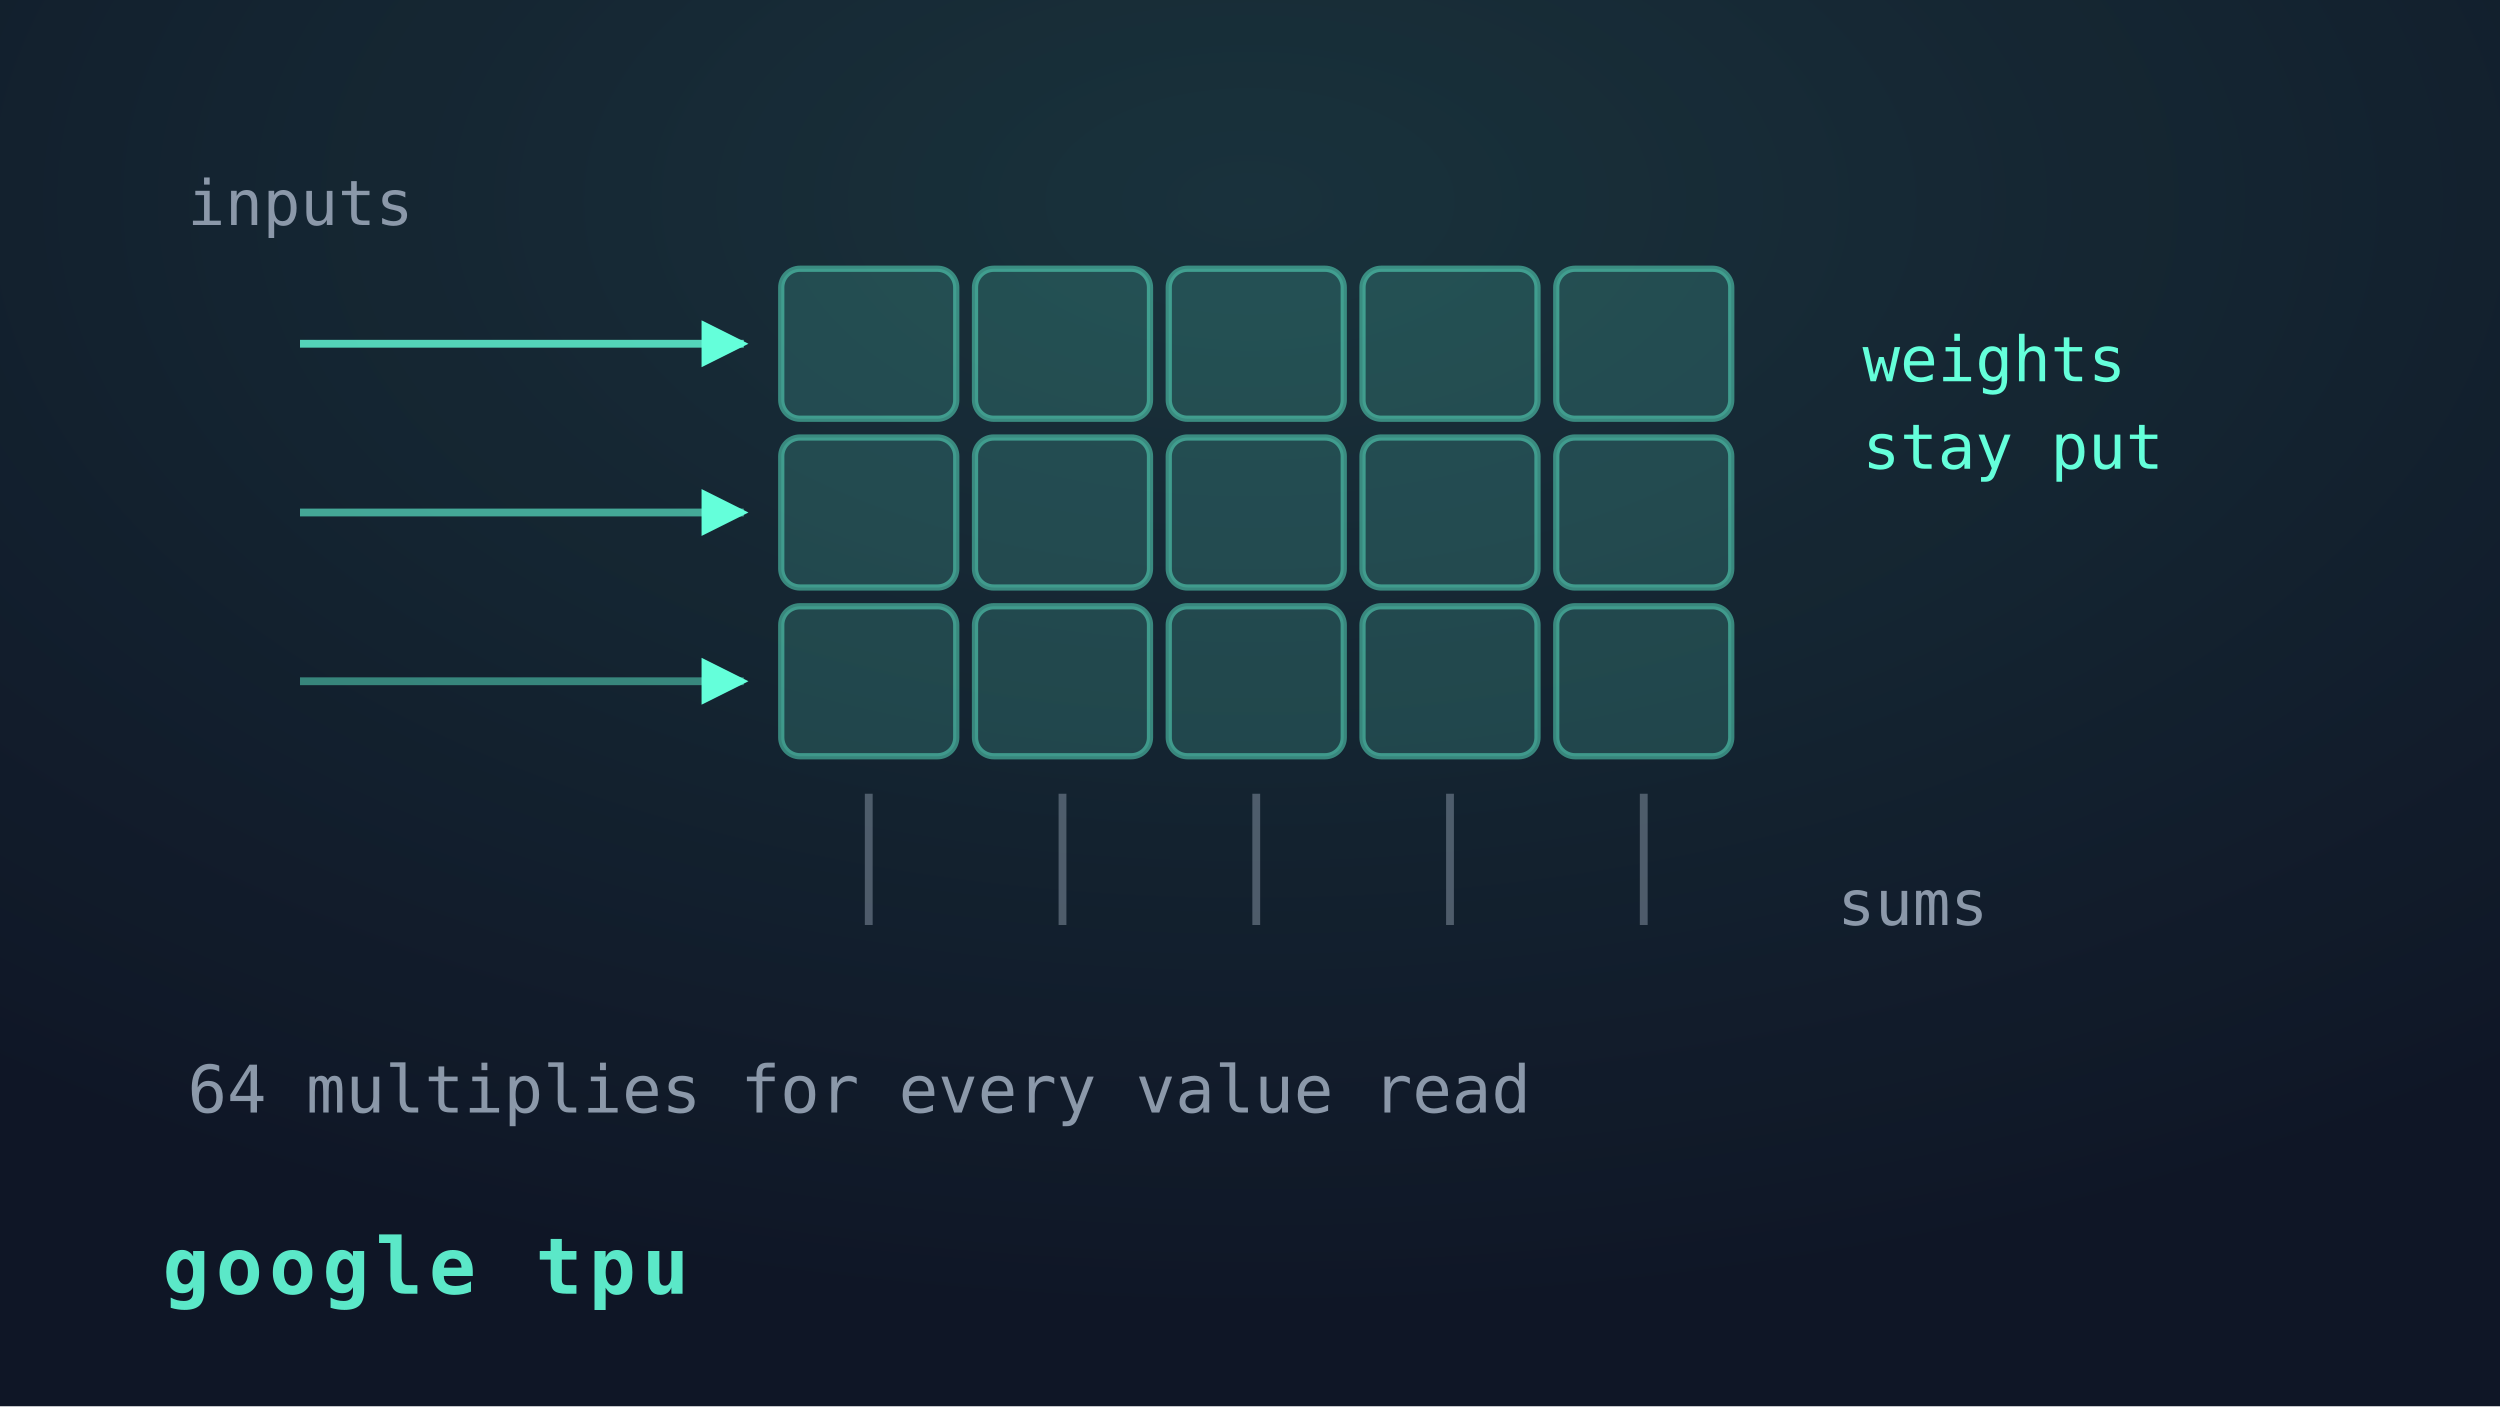
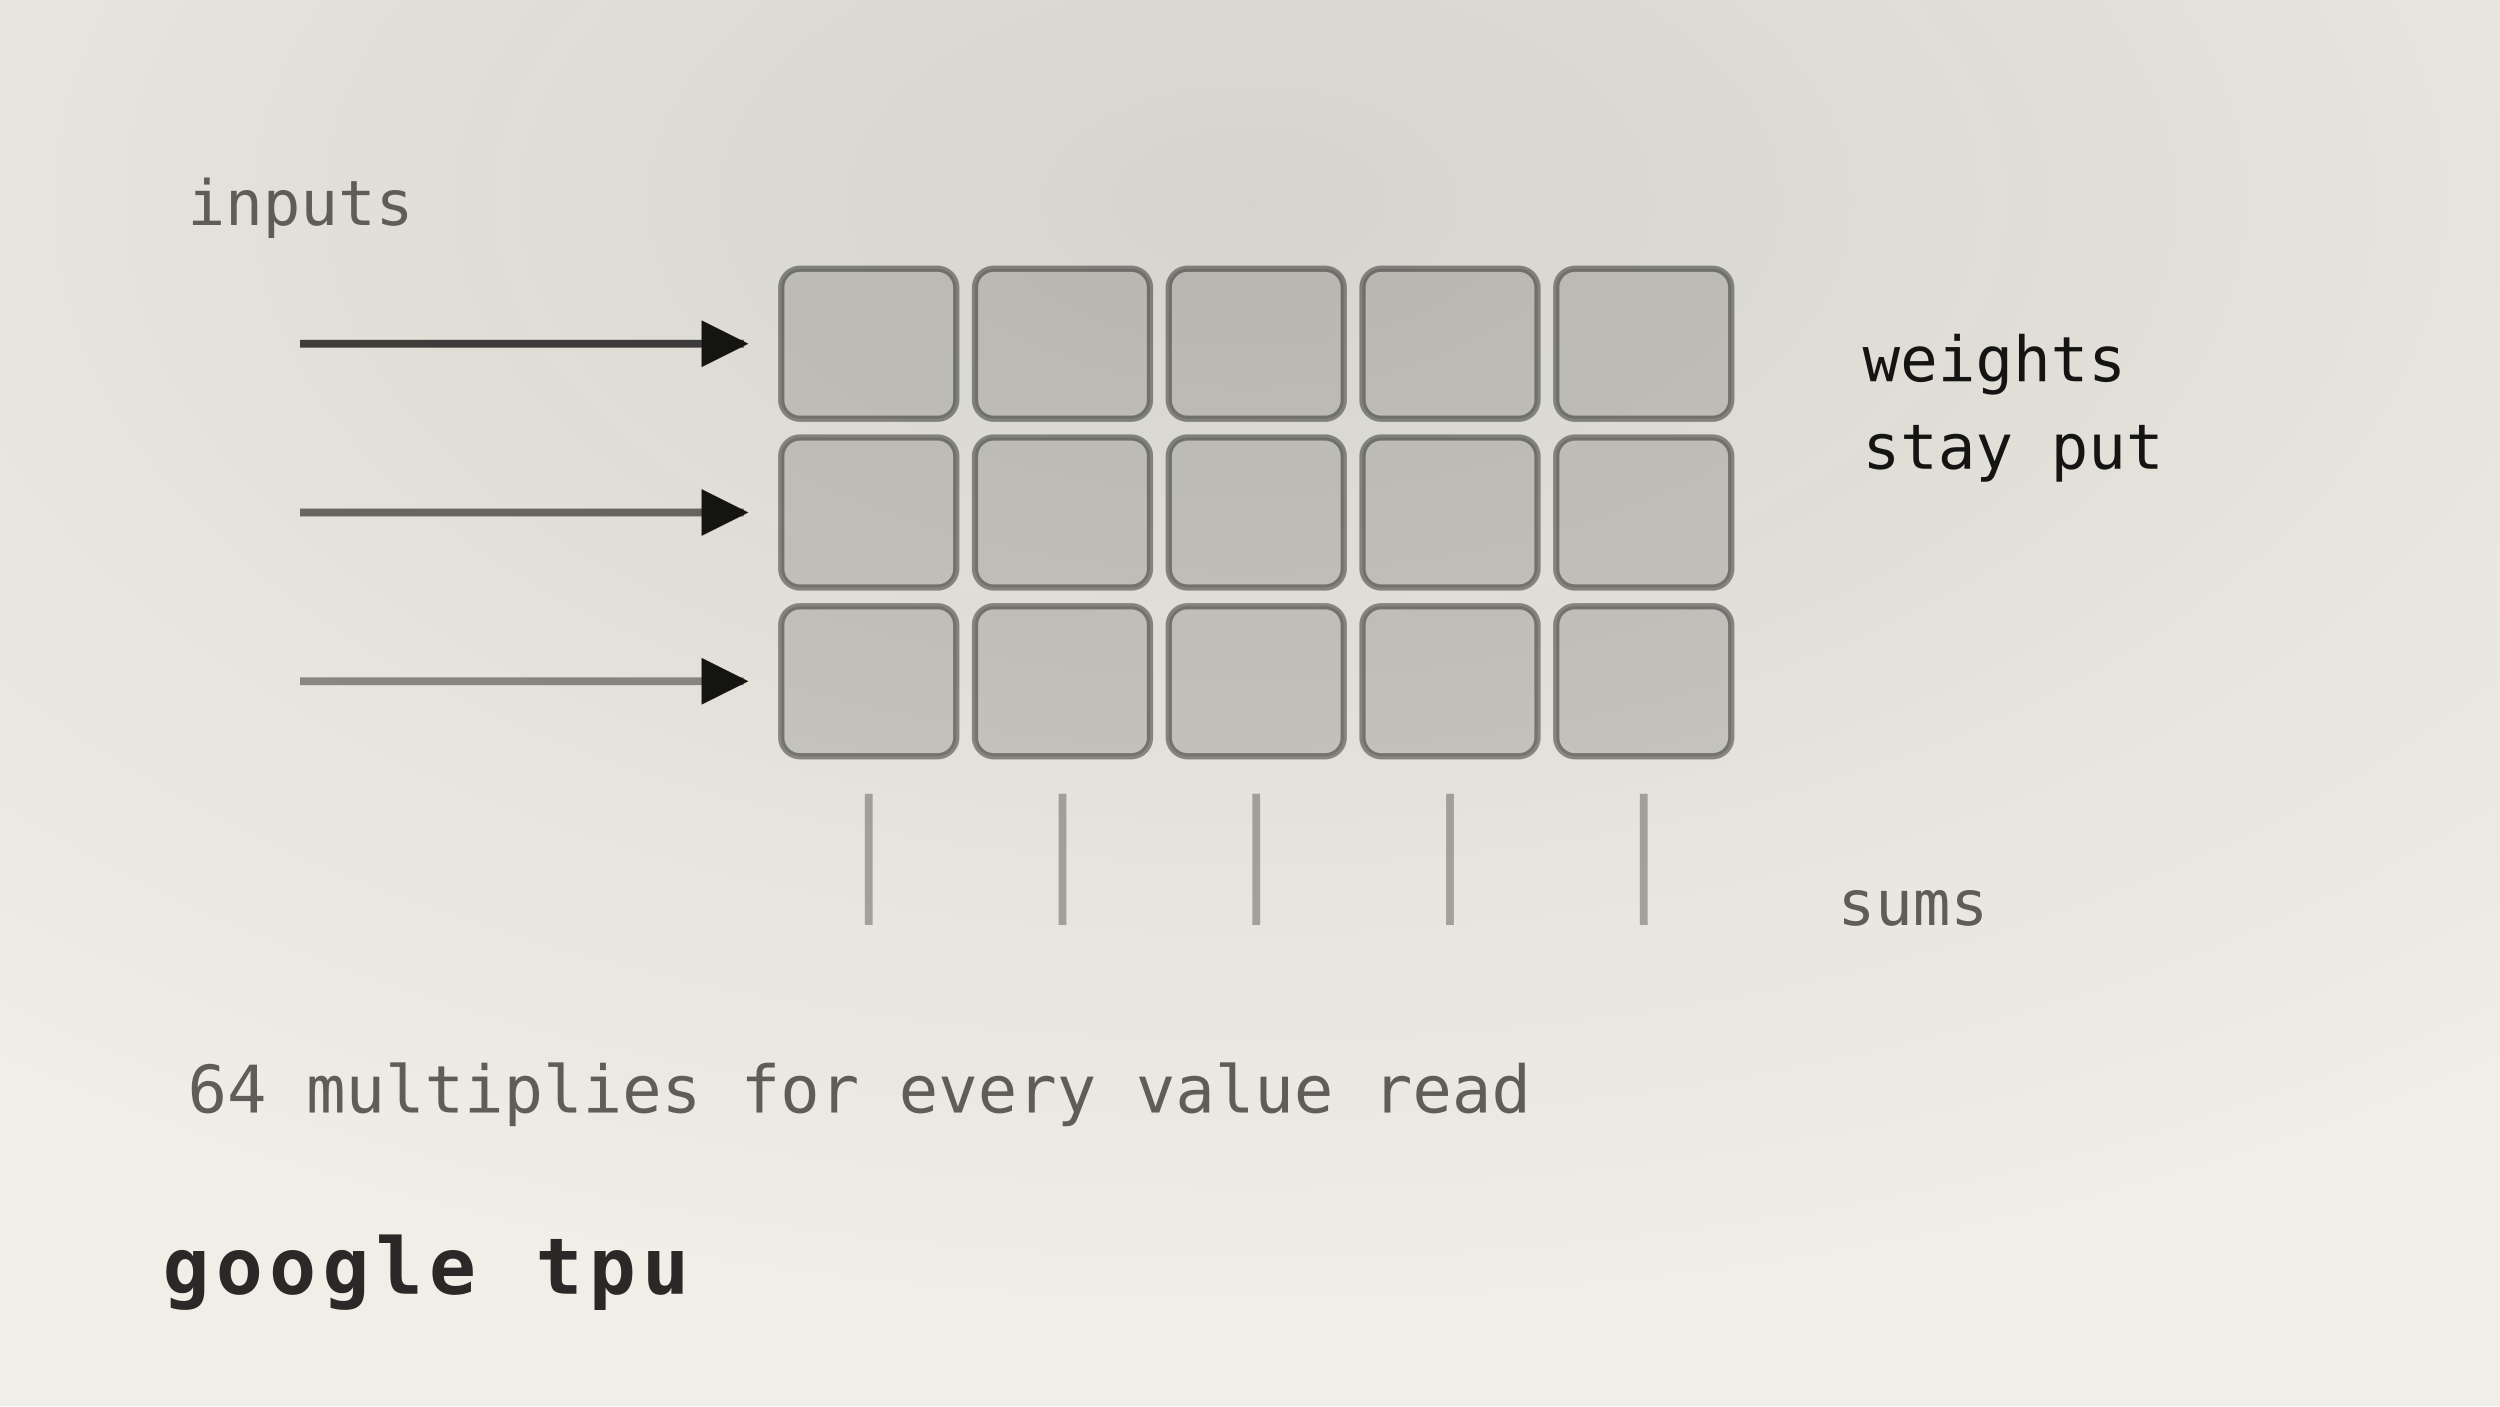
<svg xmlns="http://www.w3.org/2000/svg" viewBox="0 0 800 450" width="800" height="450" role="img" aria-label="Google TPU: a grid of multiply-accumulate cells with values entering from the left and sums flowing downward.">
  <defs>
    <radialGradient id="glow" cx="50%" cy="14%" r="80%">
-       <stop offset="0%" stop-color="#64FFDA" stop-opacity="0.12" />
-       <stop offset="100%" stop-color="#64FFDA" stop-opacity="0" />
+       <stop offset="0%" stop-color="#141413" stop-opacity="0.12" />
+       <stop offset="100%" stop-color="#141413" stop-opacity="0" />
    </radialGradient>
    <marker id="a" viewBox="0 0 10 10" refX="9" refY="5" markerWidth="6" markerHeight="6" orient="auto-start-reverse">
-       <path d="M0 0 L10 5 L0 10 z" fill="#64FFDA" />
+       <path d="M0 0 L10 5 L0 10 z" fill="#141413" />
    </marker>
  </defs>
-   <rect width="800" height="450" fill="#0F1626" />
+   <rect width="800" height="450" fill="#F0EEE6" />
  <rect width="800" height="450" fill="url(#glow)" />
-   <g fill="#64FFDA" fill-opacity="0.16" stroke="#64FFDA" stroke-opacity="0.45" stroke-width="2">
+   <g fill="#141413" fill-opacity="0.16" stroke="#141413" stroke-opacity="0.45" stroke-width="2">
    <rect x="250" y="86" width="56" height="48" rx="6" />
    <rect x="312" y="86" width="56" height="48" rx="6" />
    <rect x="374" y="86" width="56" height="48" rx="6" />
    <rect x="436" y="86" width="56" height="48" rx="6" />
    <rect x="498" y="86" width="56" height="48" rx="6" />
    <rect x="250" y="140" width="56" height="48" rx="6" />
    <rect x="312" y="140" width="56" height="48" rx="6" />
    <rect x="374" y="140" width="56" height="48" rx="6" />
    <rect x="436" y="140" width="56" height="48" rx="6" />
    <rect x="498" y="140" width="56" height="48" rx="6" />
    <rect x="250" y="194" width="56" height="48" rx="6" />
    <rect x="312" y="194" width="56" height="48" rx="6" />
    <rect x="374" y="194" width="56" height="48" rx="6" />
    <rect x="436" y="194" width="56" height="48" rx="6" />
    <rect x="498" y="194" width="56" height="48" rx="6" />
  </g>
-   <path d="M96 110 H238" stroke="#64FFDA" stroke-opacity="0.8" stroke-width="2.5" marker-end="url(#a)" />
-   <path d="M96 164 H238" stroke="#64FFDA" stroke-opacity="0.6" stroke-width="2.5" marker-end="url(#a)" />
-   <path d="M96 218 H238" stroke="#64FFDA" stroke-opacity="0.45" stroke-width="2.5" marker-end="url(#a)" />
-   <text x="60" y="72" font-family="ui-monospace, SFMono-Regular, Menlo, Consolas, monospace" font-size="20" fill="#8B98A9">inputs</text>
-   <g stroke="#8B98A9" stroke-opacity="0.5" stroke-width="2.5">
+   <path d="M96 110 H238" stroke="#141413" stroke-opacity="0.8" stroke-width="2.5" marker-end="url(#a)" />
+   <path d="M96 164 H238" stroke="#141413" stroke-opacity="0.6" stroke-width="2.5" marker-end="url(#a)" />
+   <path d="M96 218 H238" stroke="#141413" stroke-opacity="0.45" stroke-width="2.5" marker-end="url(#a)" />
+   <text x="60" y="72" font-family="ui-monospace, SFMono-Regular, Menlo, Consolas, monospace" font-size="20" fill="#5E5D59">inputs</text>
+   <g stroke="#5E5D59" stroke-opacity="0.5" stroke-width="2.5">
    <path d="M278 254 V296" />
    <path d="M340 254 V296" />
    <path d="M402 254 V296" />
    <path d="M464 254 V296" />
    <path d="M526 254 V296" />
  </g>
-   <text x="588" y="296" font-family="ui-monospace, SFMono-Regular, Menlo, Consolas, monospace" font-size="20" fill="#8B98A9">sums</text>
-   <text x="596" y="122" font-family="ui-monospace, SFMono-Regular, Menlo, Consolas, monospace" font-size="20" fill="#64FFDA">weights</text>
-   <text x="596" y="150" font-family="ui-monospace, SFMono-Regular, Menlo, Consolas, monospace" font-size="20" fill="#64FFDA">stay put</text>
-   <text x="60" y="356" font-family="ui-monospace, SFMono-Regular, Menlo, Consolas, monospace" font-size="21" fill="#8B98A9">64 multiplies for every value read</text>
-   <text x="52" y="414" font-family="ui-monospace, SFMono-Regular, Menlo, Consolas, monospace" font-size="25" font-weight="600" letter-spacing="2" fill="#64FFDA" fill-opacity="0.9">google tpu</text>
+   <text x="588" y="296" font-family="ui-monospace, SFMono-Regular, Menlo, Consolas, monospace" font-size="20" fill="#5E5D59">sums</text>
+   <text x="596" y="122" font-family="ui-monospace, SFMono-Regular, Menlo, Consolas, monospace" font-size="20" fill="#141413">weights</text>
+   <text x="596" y="150" font-family="ui-monospace, SFMono-Regular, Menlo, Consolas, monospace" font-size="20" fill="#141413">stay put</text>
+   <text x="60" y="356" font-family="ui-monospace, SFMono-Regular, Menlo, Consolas, monospace" font-size="21" fill="#5E5D59">64 multiplies for every value read</text>
+   <text x="52" y="414" font-family="ui-monospace, SFMono-Regular, Menlo, Consolas, monospace" font-size="25" font-weight="600" letter-spacing="2" fill="#141413" fill-opacity="0.9">google tpu</text>
</svg>
